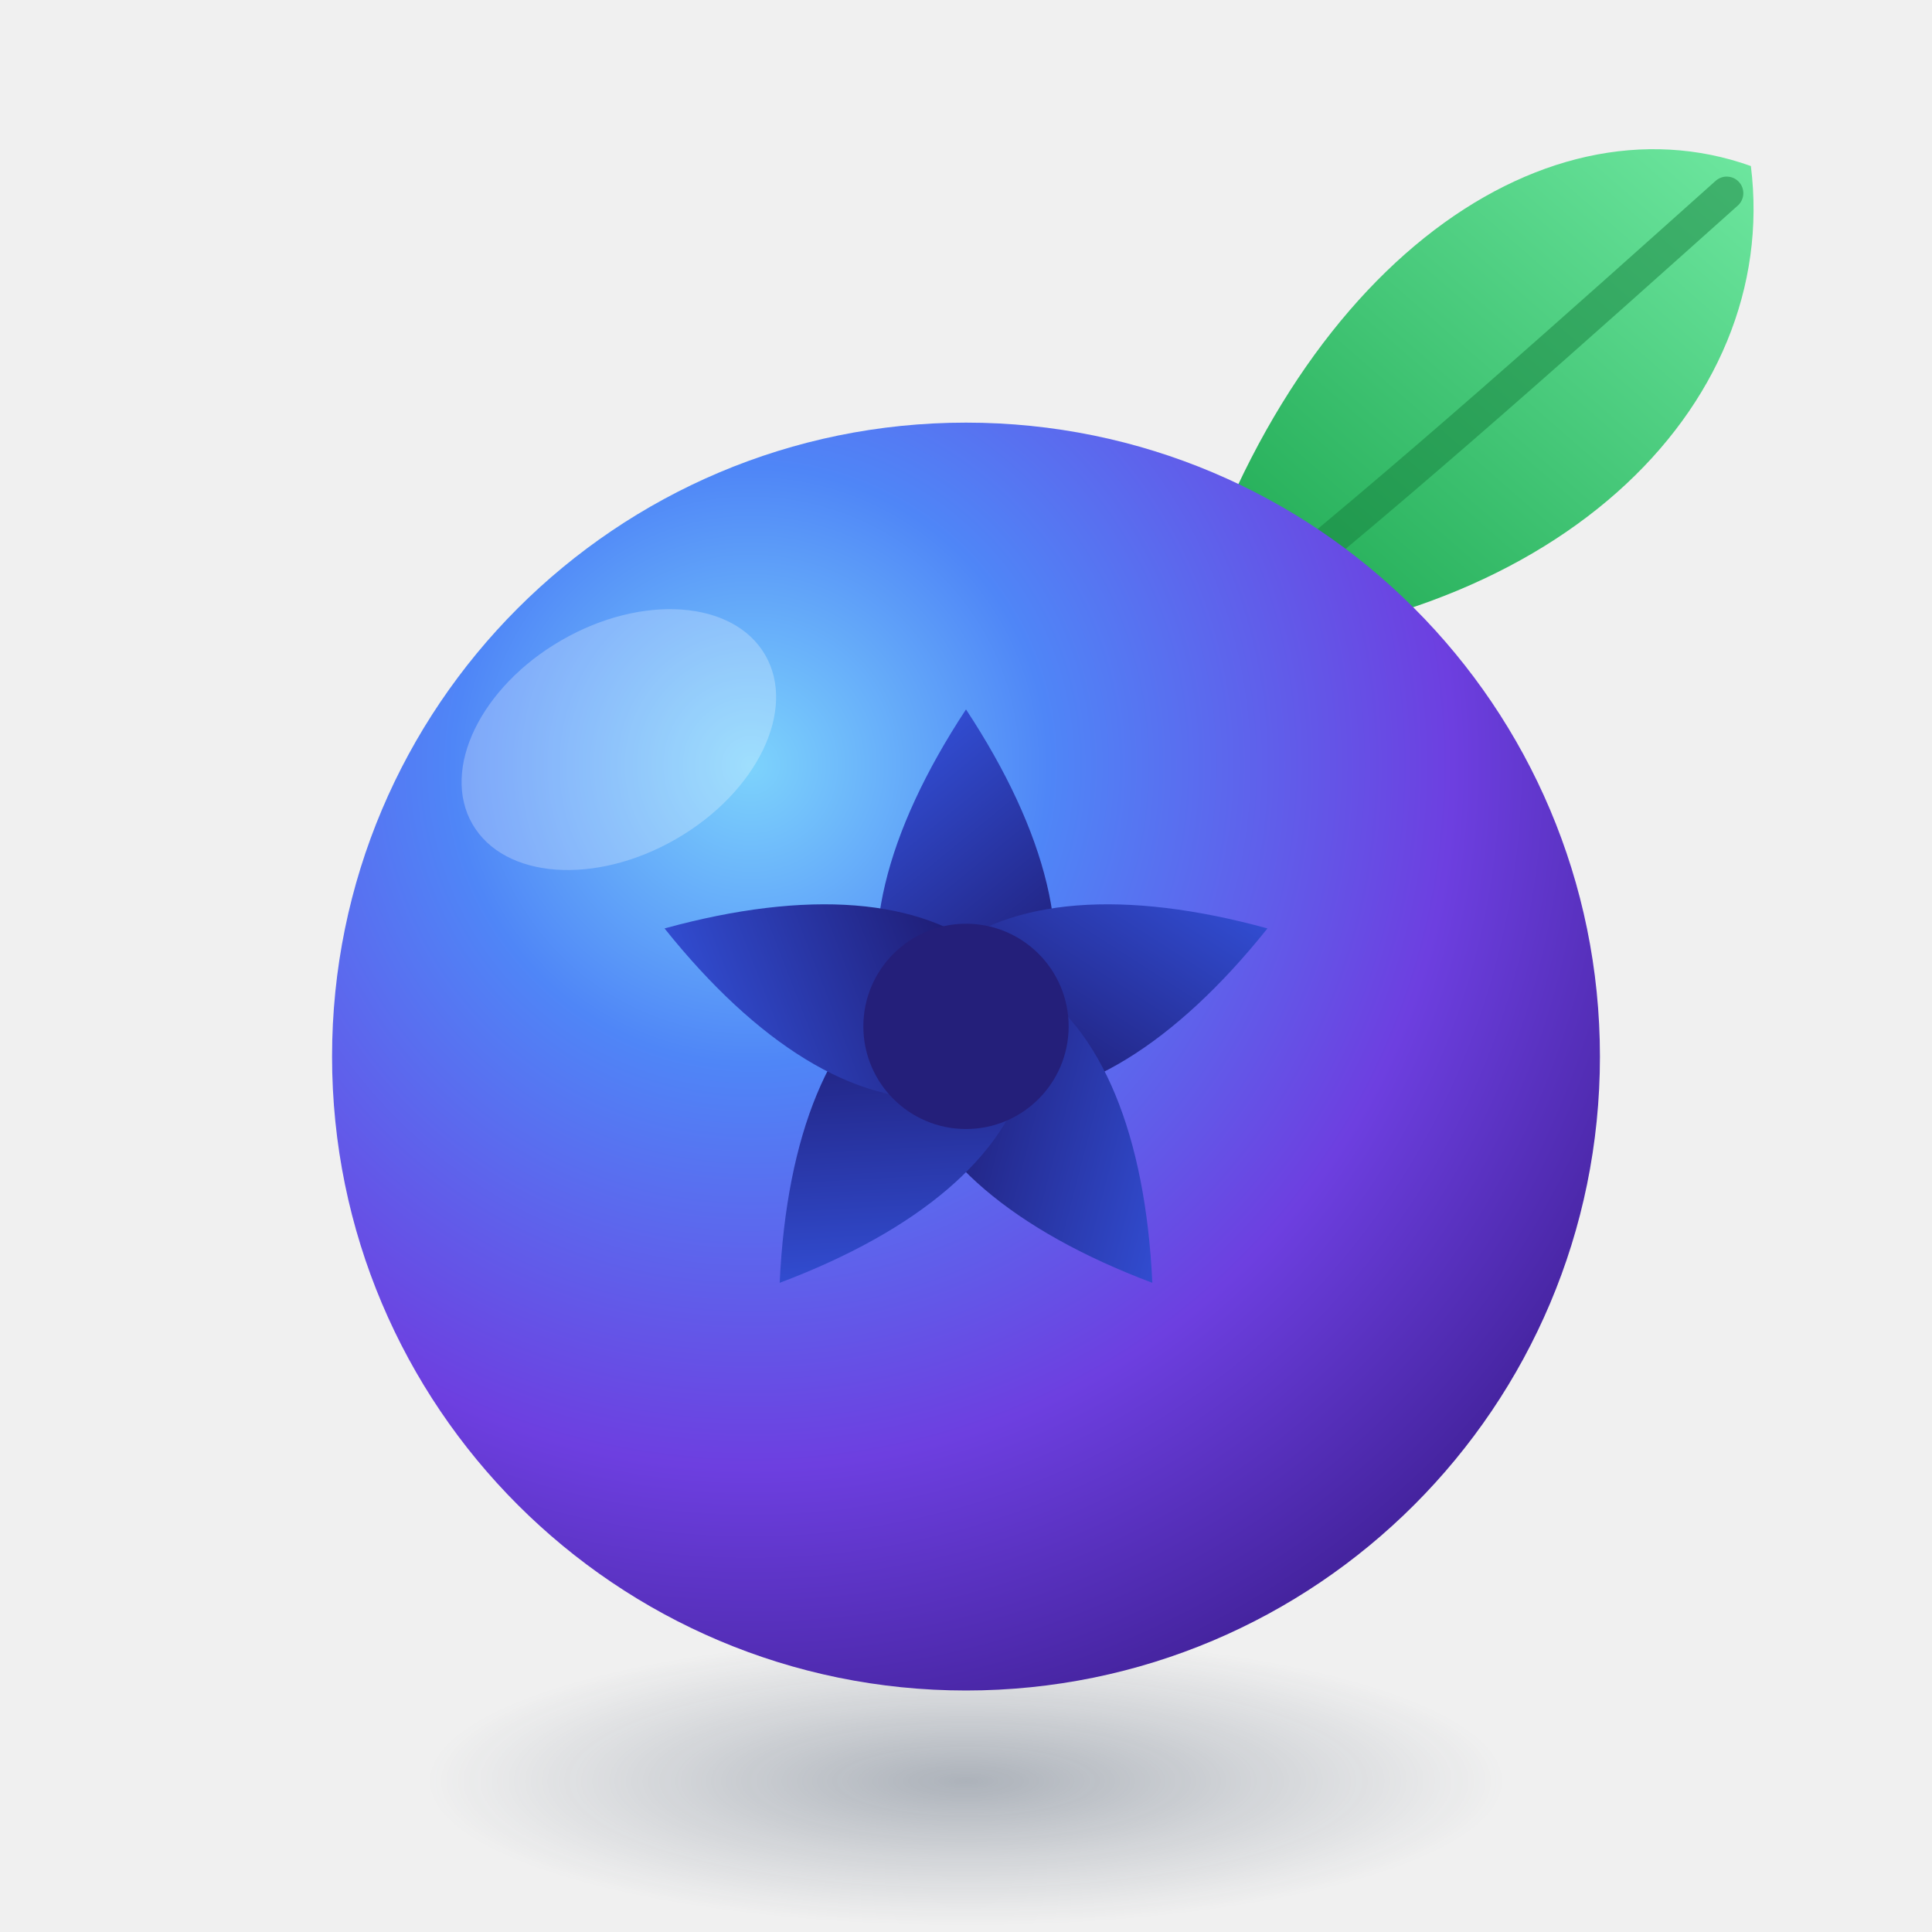
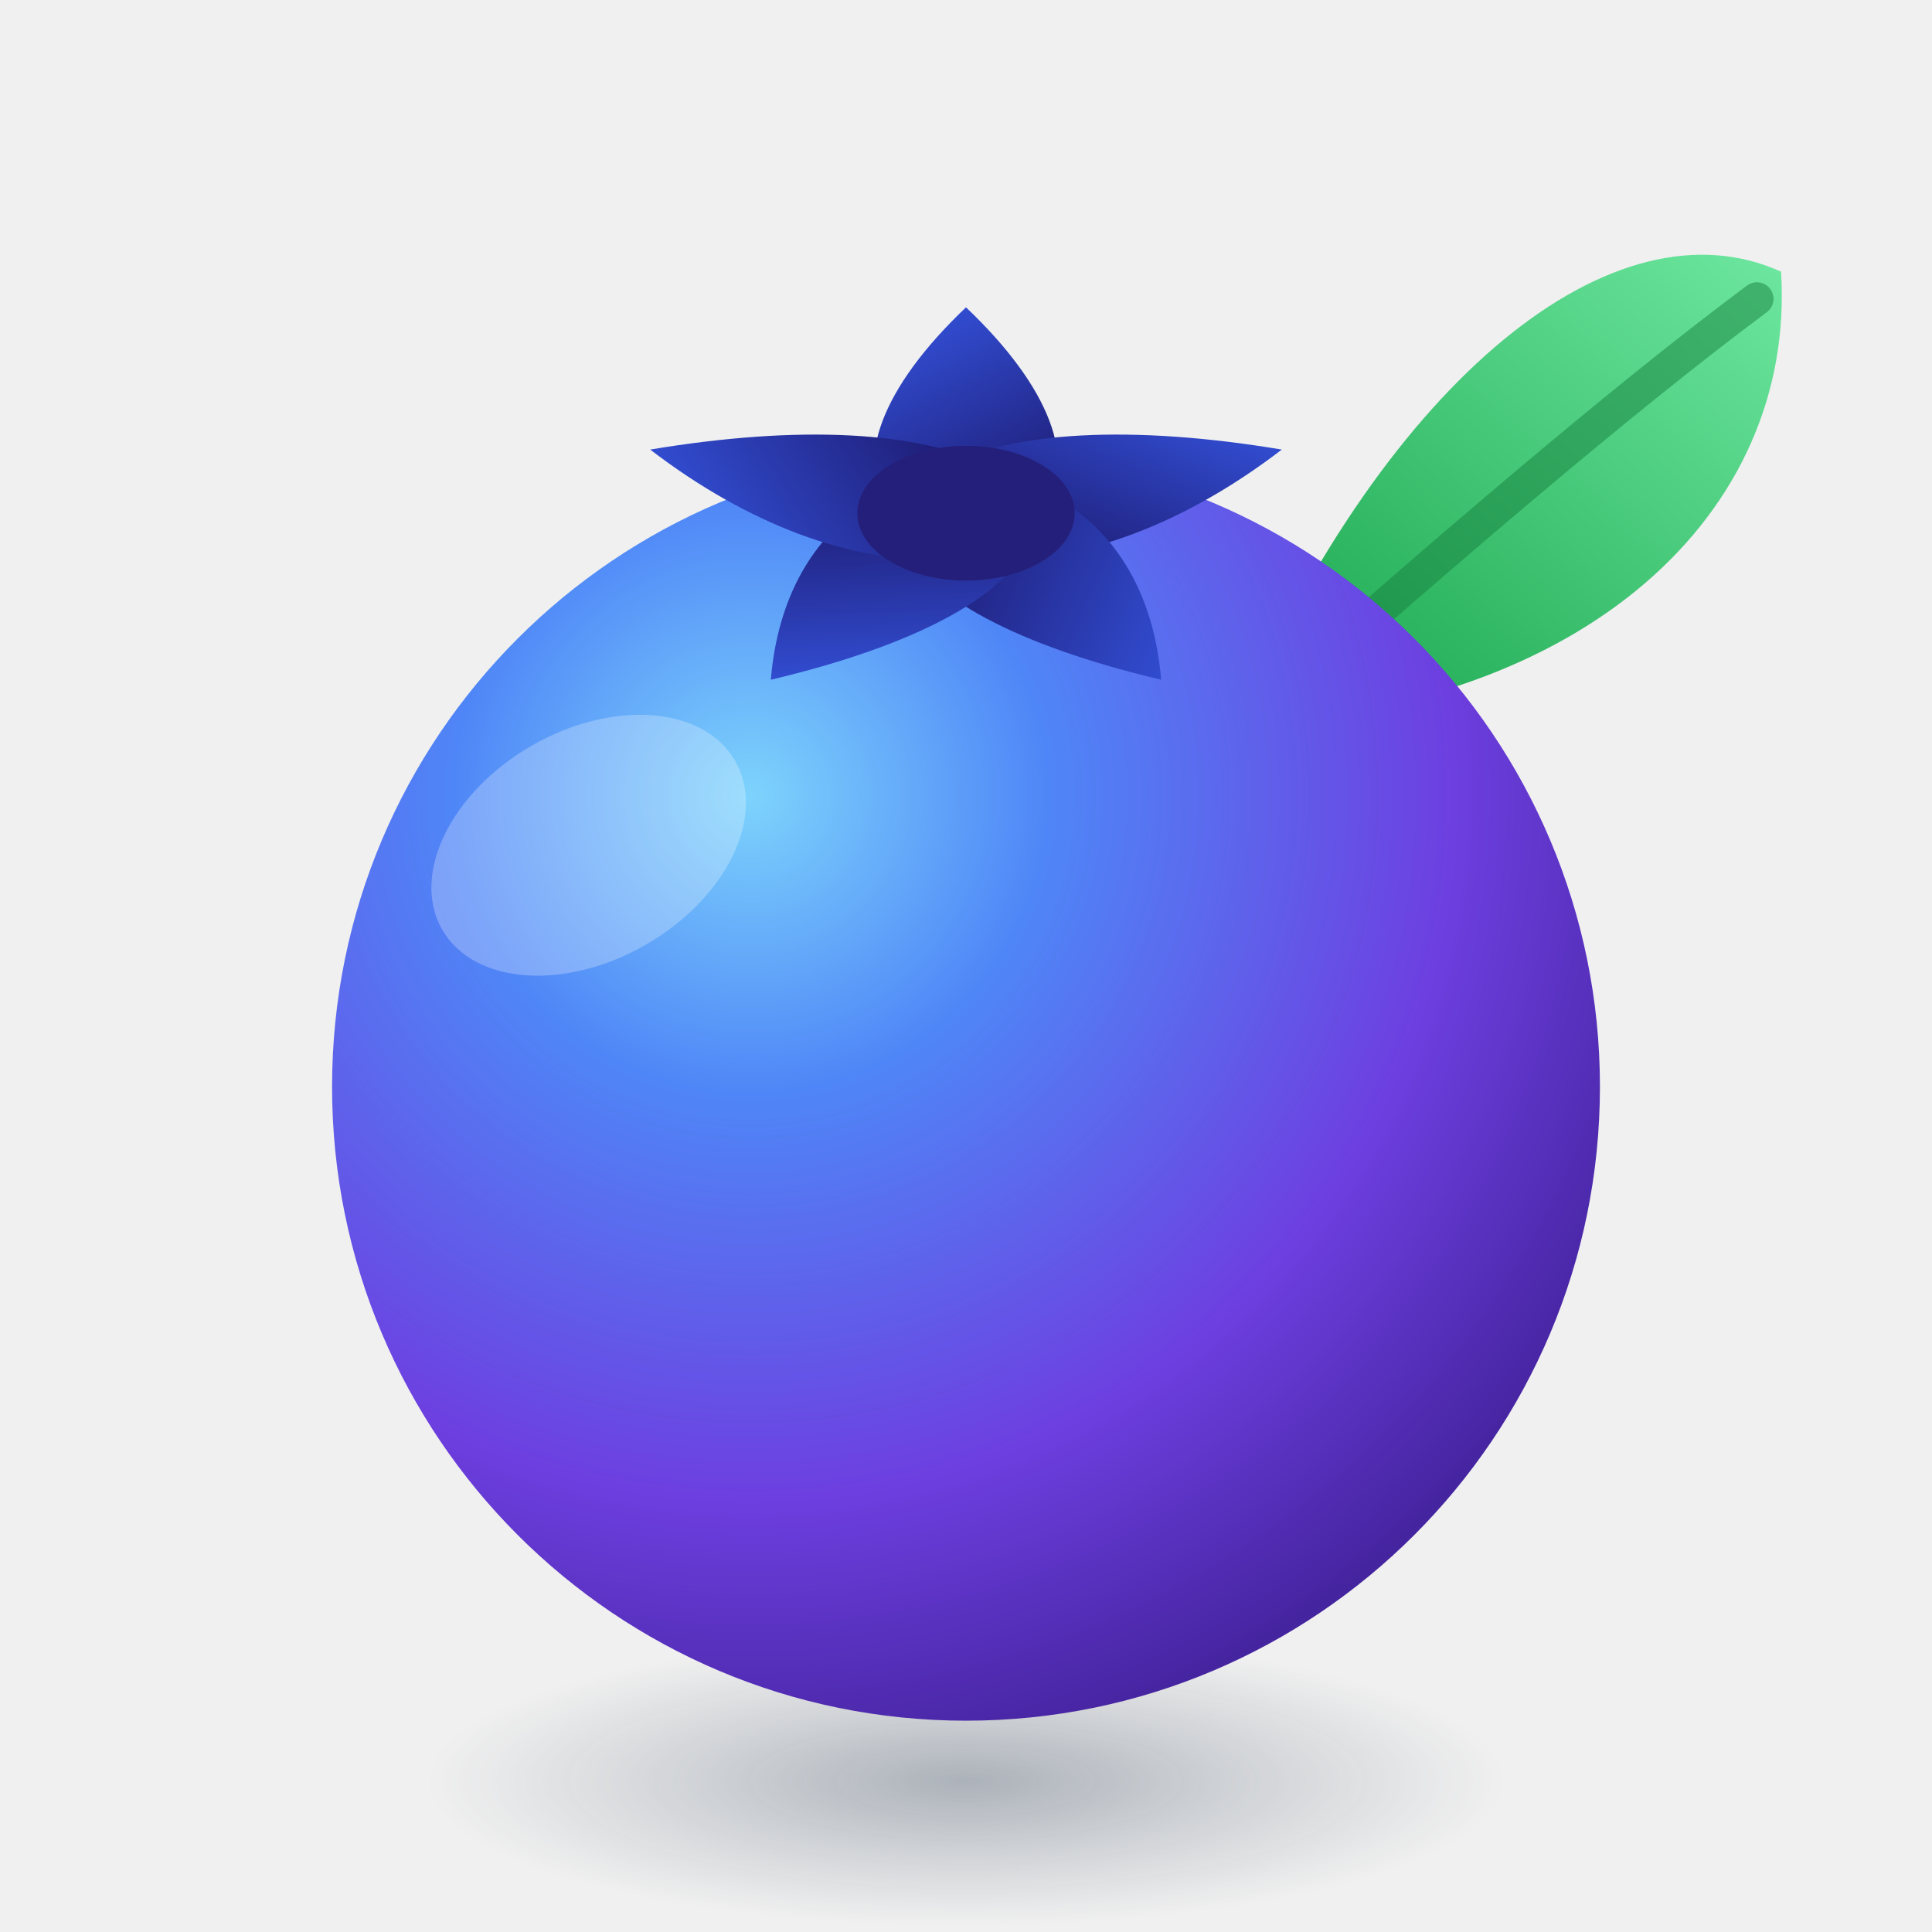
<svg xmlns="http://www.w3.org/2000/svg" viewBox="0 0 64 64" role="img" aria-label="Blueberry">
  <defs>
    <radialGradient id="berry" cx="33%" cy="27%" r="84%">
      <stop offset="0%" stop-color="#7dd3fc" />
      <stop offset="28%" stop-color="#4f86f7" />
      <stop offset="66%" stop-color="#6d3fe0" />
      <stop offset="100%" stop-color="#3b1d8f" />
    </radialGradient>
    <linearGradient id="calyx" x1="0.3" y1="0" x2="0.7" y2="1">
      <stop offset="0%" stop-color="#3350d8" />
      <stop offset="100%" stop-color="#1c1668" />
    </linearGradient>
    <linearGradient id="leaf" x1="0" y1="1" x2="1" y2="0">
      <stop offset="0%" stop-color="#16a34a" />
      <stop offset="100%" stop-color="#6ee7a0" />
    </linearGradient>
    <radialGradient id="shade" cx="50%" cy="50%" r="50%">
      <stop offset="0%" stop-color="#475569" stop-opacity="0.4" />
      <stop offset="55%" stop-color="#475569" stop-opacity="0.17" />
      <stop offset="100%" stop-color="#475569" stop-opacity="0" />
    </radialGradient>
  </defs>
  <ellipse cx="32" cy="59" rx="18" ry="4.8" fill="url(#shade)" />
  <g>
-     <path d="M39 21.5 C42.5 9 51 3 58 5.5 C59 13.5 51.5 21 39 21.5 Z" fill="url(#leaf)" />
-     <path d="M41 20.4 C46.5 16 52.5 10.6 57.2 6.4" fill="none" stroke="#15803d" stroke-width="1.1" stroke-linecap="round" opacity="0.5" />
+     <path d="M41 24 C46 12.5 53.5 6.5 59 9 C59.5 17 52.5 23.5 41 24 Z" fill="url(#leaf)" />
+     <path d="M42.5 23 C47.5 18.6 53.5 13.4 58.2 9.9" fill="none" stroke="#15803d" stroke-width="1.1" stroke-linecap="round" opacity="0.5" />
  </g>
-   <circle cx="32" cy="35" r="21" fill="url(#berry)" />
-   <ellipse cx="20.5" cy="24.5" rx="5.6" ry="3.8" fill="#ffffff" opacity="0.26" transform="rotate(-30 20.5 24.5)" />
-   <g fill="url(#calyx)" transform="translate(32 34)">
-     <path d="M0 -10.5 C2.7 -6.4 3.6 -2.7 2.5 0 C1.5 2.1 -1.5 2.1 -2.5 0 C-3.6 -2.7 -2.7 -6.4 0 -10.5 Z" />
-     <path d="M0 -10.5 C2.7 -6.4 3.6 -2.7 2.5 0 C1.5 2.1 -1.5 2.1 -2.5 0 C-3.6 -2.7 -2.7 -6.4 0 -10.5 Z" transform="rotate(72)" />
-     <path d="M0 -10.5 C2.7 -6.4 3.6 -2.7 2.5 0 C1.5 2.1 -1.5 2.1 -2.5 0 C-3.6 -2.7 -2.7 -6.4 0 -10.5 Z" transform="rotate(144)" />
-     <path d="M0 -10.5 C2.7 -6.4 3.6 -2.7 2.5 0 C1.5 2.1 -1.5 2.1 -2.5 0 C-3.6 -2.7 -2.7 -6.4 0 -10.5 Z" transform="rotate(216)" />
-     <path d="M0 -10.5 C2.7 -6.4 3.6 -2.7 2.5 0 C1.5 2.1 -1.5 2.1 -2.5 0 C-3.6 -2.7 -2.7 -6.4 0 -10.5 Z" transform="rotate(288)" />
-     <circle r="3.4" fill="#241f7a" />
+   <circle cx="32" cy="36" r="21" fill="url(#berry)" />
+   <ellipse cx="19.5" cy="28" rx="5.6" ry="3.8" fill="#ffffff" opacity="0.26" transform="rotate(-30 19.5 28)" />
+   <g fill="url(#calyx)" transform="translate(32 17) scale(1 0.62)">
+     <path d="M0 -11 C2.8 -6.7 3.7 -2.8 2.6 0 C1.6 2.2 -1.6 2.2 -2.6 0 C-3.7 -2.8 -2.8 -6.7 0 -11 Z" />
+     <path d="M0 -11 C2.8 -6.7 3.7 -2.8 2.6 0 C1.6 2.2 -1.6 2.2 -2.6 0 C-3.7 -2.8 -2.8 -6.7 0 -11 Z" transform="rotate(72)" />
+     <path d="M0 -11 C2.8 -6.7 3.7 -2.8 2.6 0 C1.6 2.2 -1.6 2.2 -2.6 0 C-3.7 -2.8 -2.8 -6.7 0 -11 Z" transform="rotate(144)" />
+     <path d="M0 -11 C2.8 -6.7 3.7 -2.8 2.6 0 C1.6 2.2 -1.6 2.2 -2.6 0 C-3.7 -2.8 -2.8 -6.7 0 -11 Z" transform="rotate(216)" />
+     <path d="M0 -11 C2.8 -6.7 3.7 -2.8 2.6 0 C1.6 2.2 -1.6 2.2 -2.6 0 C-3.7 -2.8 -2.8 -6.7 0 -11 Z" transform="rotate(288)" />
+     <circle r="3.6" fill="#241f7a" />
  </g>
</svg>
